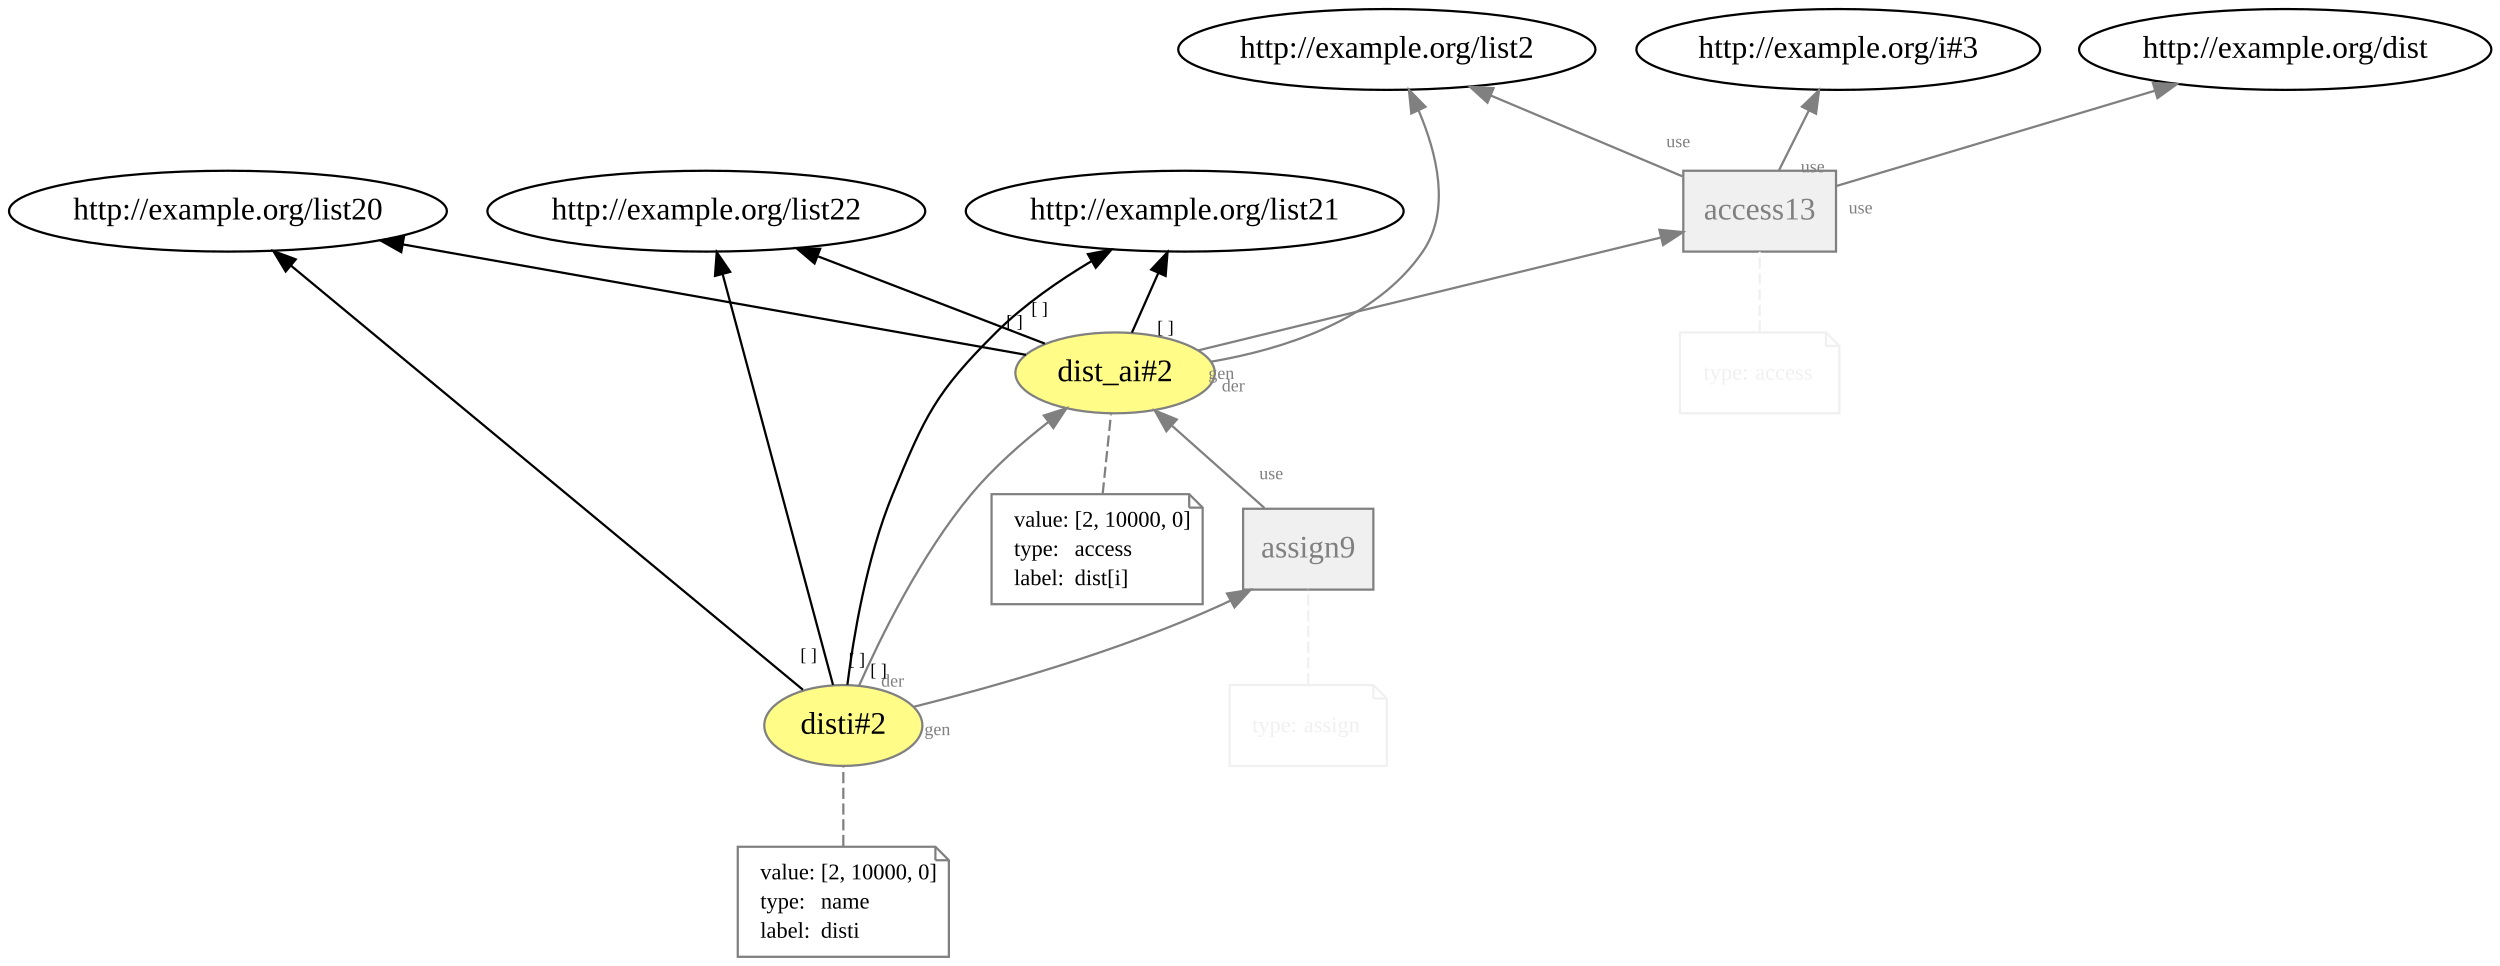
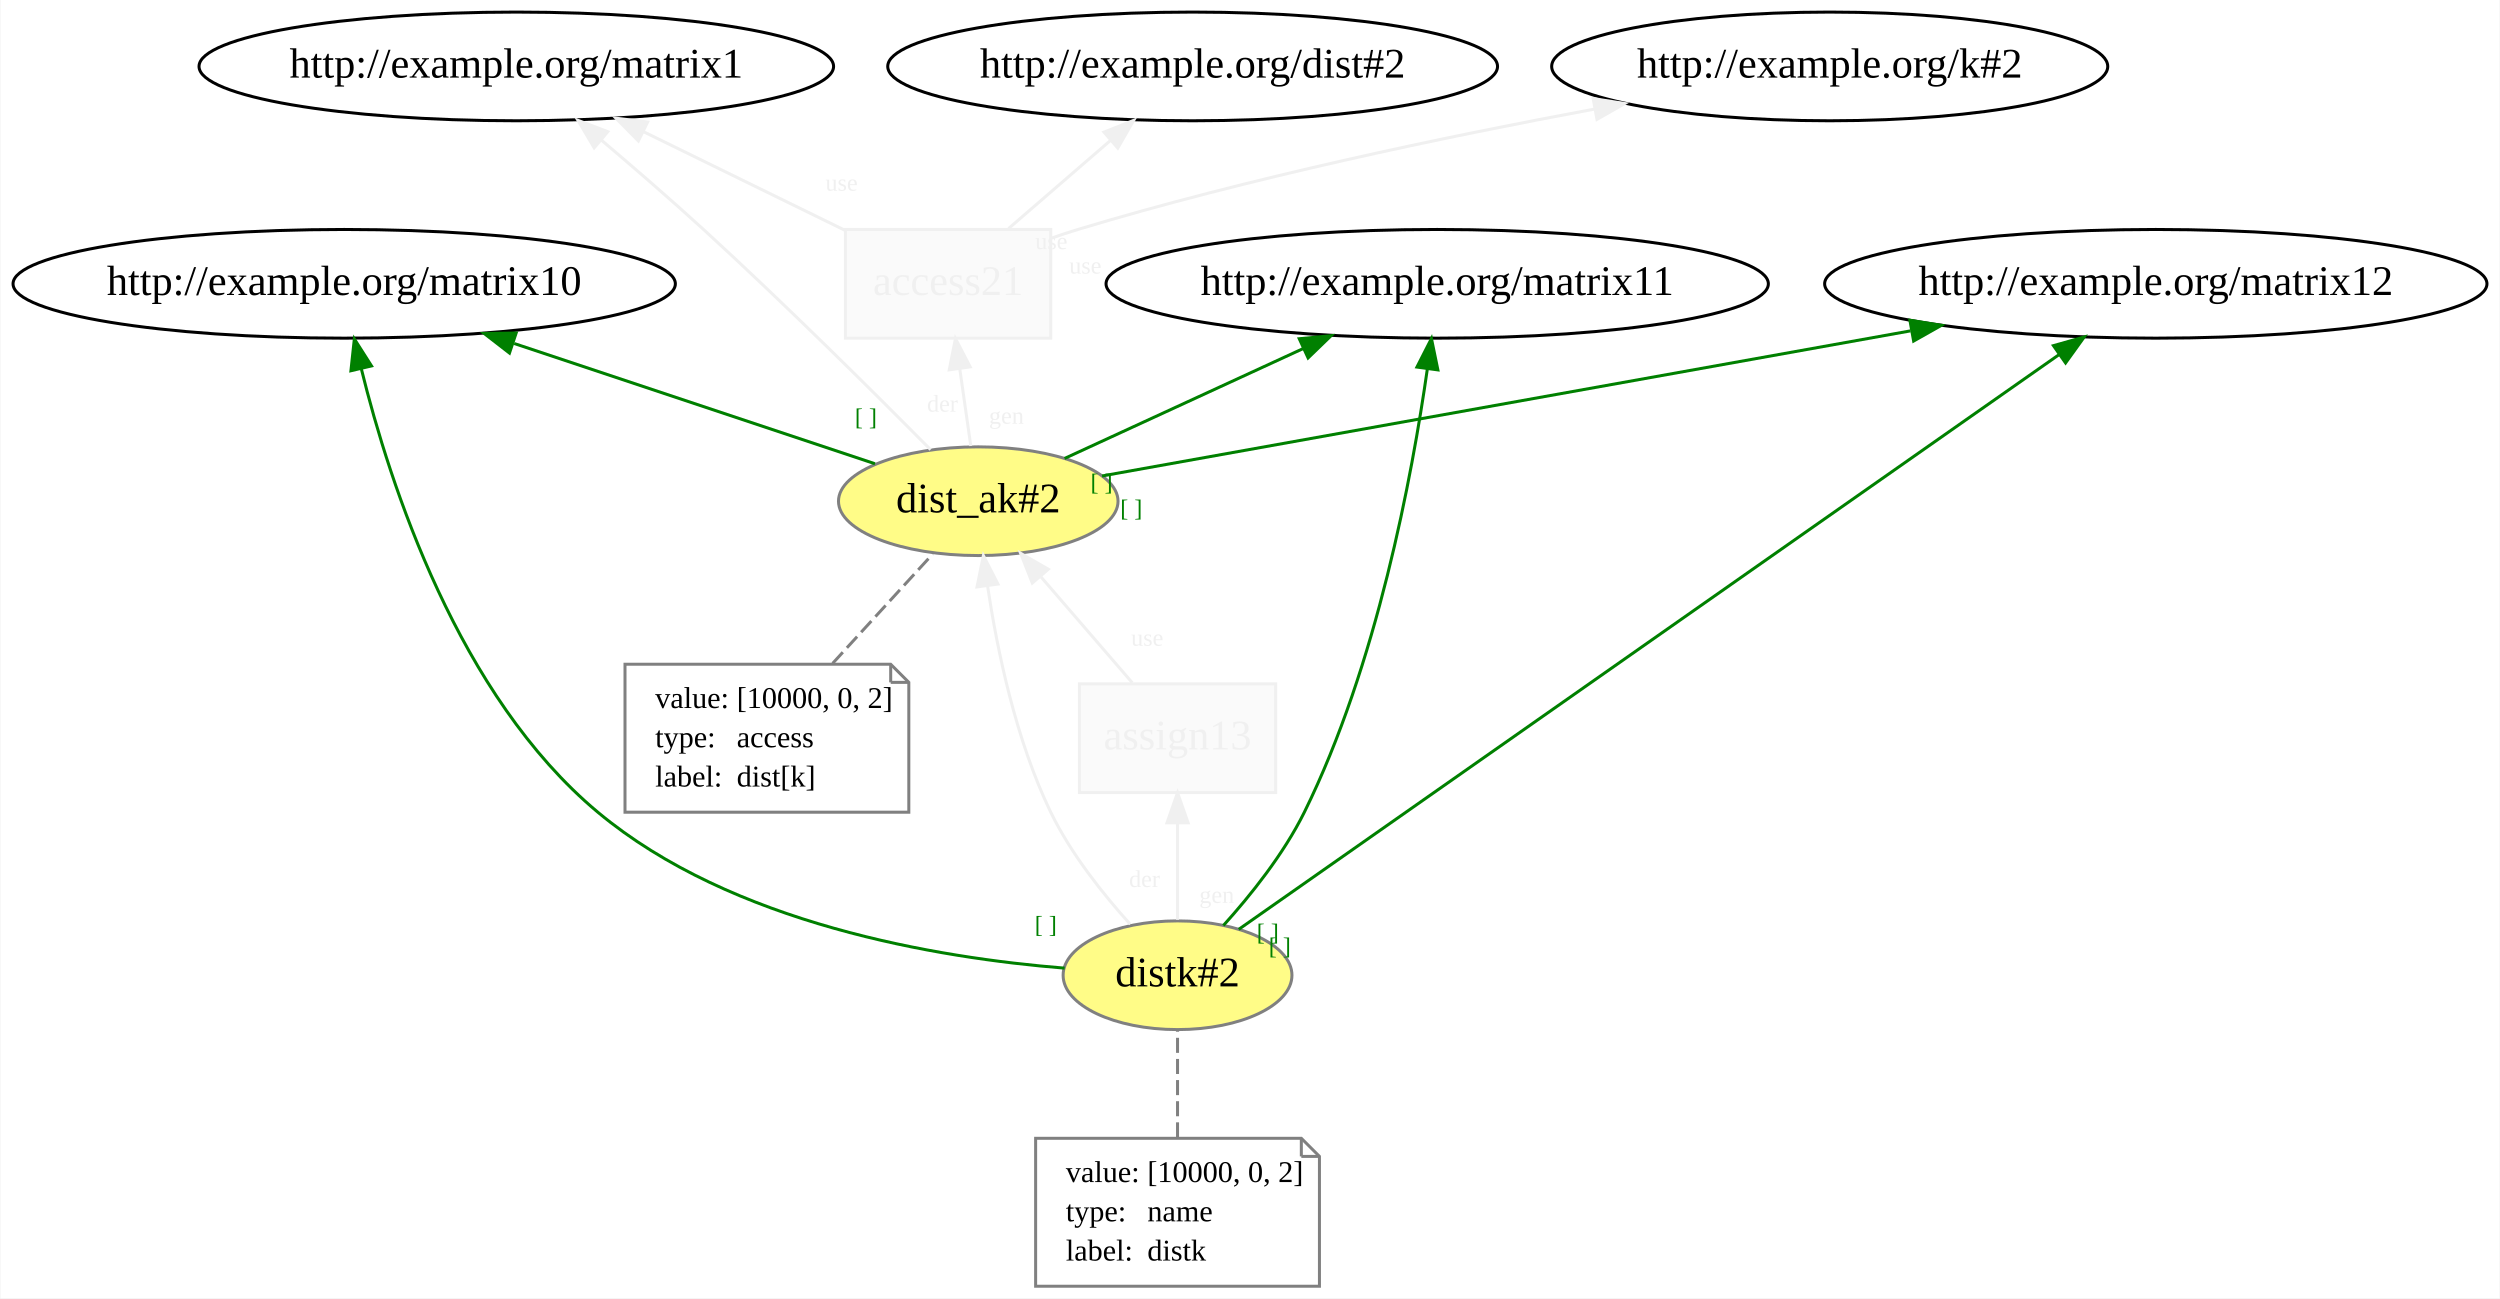
- <svg xmlns="http://www.w3.org/2000/svg" xmlns:xlink="http://www.w3.org/1999/xlink" width="1113pt" height="430pt" viewBox="0.00 0.00 1113.13 430.00">
+ <svg xmlns="http://www.w3.org/2000/svg" xmlns:xlink="http://www.w3.org/1999/xlink" width="828pt" height="430pt" viewBox="0.00 0.00 827.68 430.00">
  <g id="graph0" class="graph" transform="scale(1 1) rotate(0) translate(4 426)">
-     <polygon fill="white" stroke="none" points="-4,4 -4,-426 1109.13,-426 1109.13,4 -4,4" />
+     <polygon fill="white" stroke="none" points="-4,4 -4,-426 823.681,-426 823.681,4 -4,4" />
    <g id="node1" class="node">
      <g id="a_node1">
-         <a xlink:href="http://example.org/dist_ai#2" xlink:title="dist_ai#2">
-           <ellipse fill="#fffc87" stroke="#808080" cx="492.491" cy="-260" rx="44.393" ry="18" />
-           <text text-anchor="middle" x="492.491" y="-256.3" font-family="Times New Roman,serif" font-size="14.00">dist_ai#2</text>
+         <a xlink:href="http://example.org/dist_ak#2" xlink:title="dist_ak#2">
+           <ellipse fill="#fffc87" stroke="#808080" cx="319.84" cy="-260" rx="46.292" ry="18" />
+           <text text-anchor="middle" x="319.84" y="-256.3" font-family="Times New Roman,serif" font-size="14.00">dist_ak#2</text>
        </a>
      </g>
    </g>
    <g id="node3" class="node">
-       <ellipse fill="none" stroke="black" cx="97.491" cy="-332" rx="97.483" ry="18" />
-       <text text-anchor="middle" x="97.491" y="-328.3" font-family="Times New Roman,serif" font-size="14.00">http://example.org/list20</text>
+       <ellipse fill="none" stroke="black" cx="109.84" cy="-332" rx="109.681" ry="18" />
+       <text text-anchor="middle" x="109.84" y="-328.3" font-family="Times New Roman,serif" font-size="14.00">http://example.org/matrix10</text>
    </g>
    <g id="edge2" class="edge">
-       <path fill="none" stroke="black" d="M452.809,-268.032C388.138,-279.493 258.864,-302.402 175.364,-317.2" />
-       <polygon fill="black" stroke="black" points="174.651,-313.771 165.415,-318.963 175.873,-320.664 174.651,-313.771" />
-       <text text-anchor="middle" x="447.691" y="-280.232" font-family="Times New Roman,serif" font-size="8.00">[ ]</text>
+       <path fill="none" stroke="green" d="M285.633,-272.403C253.306,-283.178 204.222,-299.539 166.128,-312.237" />
+       <polygon fill="green" stroke="green" points="164.579,-309.064 156.199,-315.547 166.792,-315.705 164.579,-309.064" />
+       <text text-anchor="middle" x="282.626" y="-285.198" font-family="Times New Roman,serif" font-size="8.00" fill="green">[ ]</text>
    </g>
    <g id="node4" class="node">
-       <ellipse fill="none" stroke="black" cx="523.491" cy="-332" rx="97.483" ry="18" />
-       <text text-anchor="middle" x="523.491" y="-328.3" font-family="Times New Roman,serif" font-size="14.00">http://example.org/list21</text>
+       <ellipse fill="none" stroke="black" cx="471.84" cy="-332" rx="109.681" ry="18" />
+       <text text-anchor="middle" x="471.84" y="-328.3" font-family="Times New Roman,serif" font-size="14.00">http://example.org/matrix11</text>
    </g>
    <g id="edge3" class="edge">
-       <path fill="none" stroke="black" d="M499.996,-277.945C503.522,-285.909 507.809,-295.589 511.751,-304.49" />
-       <polygon fill="black" stroke="black" points="508.591,-305.998 515.841,-313.725 514.992,-303.164 508.591,-305.998" />
-       <text text-anchor="middle" x="514.91" y="-277.643" font-family="Times New Roman,serif" font-size="8.00">[ ]</text>
+       <path fill="none" stroke="green" d="M348.43,-274.166C370.718,-284.431 402.064,-298.866 427.586,-310.62" />
+       <polygon fill="green" stroke="green" points="426.151,-313.812 436.698,-314.816 429.079,-307.454 426.151,-313.812" />
+       <text text-anchor="middle" x="360.676" y="-263.604" font-family="Times New Roman,serif" font-size="8.00" fill="green">[ ]</text>
    </g>
    <g id="node5" class="node">
-       <ellipse fill="none" stroke="black" cx="310.491" cy="-332" rx="97.483" ry="18" />
-       <text text-anchor="middle" x="310.491" y="-328.3" font-family="Times New Roman,serif" font-size="14.00">http://example.org/list22</text>
+       <ellipse fill="none" stroke="black" cx="709.84" cy="-332" rx="109.681" ry="18" />
+       <text text-anchor="middle" x="709.84" y="-328.3" font-family="Times New Roman,serif" font-size="14.00">http://example.org/matrix12</text>
    </g>
    <g id="edge4" class="edge">
-       <path fill="none" stroke="black" d="M461.204,-273.033C433.481,-283.696 392.518,-299.451 360.293,-311.846" />
-       <polygon fill="black" stroke="black" points="358.674,-308.718 350.597,-315.575 361.186,-315.252 358.674,-308.718" />
-       <text text-anchor="middle" x="458.868" y="-285.95" font-family="Times New Roman,serif" font-size="8.00">[ ]</text>
+       <path fill="none" stroke="green" d="M360.84,-268.359C424.137,-279.72 546.871,-301.749 628.602,-316.419" />
+       <polygon fill="green" stroke="green" points="628.395,-319.938 638.856,-318.259 629.632,-313.048 628.395,-319.938" />
+       <text text-anchor="middle" x="370.517" y="-254.998" font-family="Times New Roman,serif" font-size="8.00" fill="green">[ ]</text>
    </g>
    <g id="node6" class="node">
      <g id="a_node6">
-         <a xlink:href="http://example.org/access13" xlink:title="access13">
-           <polygon fill="#f0f0f0" stroke="gray" points="813.491,-350 745.491,-350 745.491,-314 813.491,-314 813.491,-350" />
-           <text text-anchor="middle" x="779.491" y="-328.3" font-family="Times New Roman,serif" font-size="14.00" fill="gray">access13</text>
+         <a xlink:href="http://example.org/access21" xlink:title="access21">
+           <polygon fill="#fafafa" stroke="#f0f0f0" points="343.84,-350 275.84,-350 275.84,-314 343.84,-314 343.84,-350" />
+           <text text-anchor="middle" x="309.84" y="-328.3" font-family="Times New Roman,serif" font-size="14.00" fill="#f0f0f0">access21</text>
        </a>
      </g>
    </g>
-     <g id="edge8" class="edge">
-       <path fill="none" stroke="gray" d="M529.424,-270.008C582.158,-282.87 678.878,-306.46 735.329,-320.229" />
-       <polygon fill="gray" stroke="gray" points="734.837,-323.711 745.382,-322.681 736.496,-316.911 734.837,-323.711" />
-       <text text-anchor="middle" x="539.789" y="-257.265" font-family="Times New Roman,serif" font-size="8.00" fill="gray">gen</text>
+     <g id="edge7" class="edge">
+       <path fill="none" stroke="#f0f0f0" d="M317.368,-278.303C316.266,-286.017 314.942,-295.288 313.713,-303.888" />
+       <polygon fill="#f0f0f0" stroke="#f0f0f0" points="310.233,-303.501 312.284,-313.896 317.163,-304.491 310.233,-303.501" />
+       <text text-anchor="middle" x="329.168" y="-285.665" font-family="Times New Roman,serif" font-size="8.00" fill="#f0f0f0">gen</text>
+     </g>
+     <g id="node7" class="node">
+       <ellipse fill="none" stroke="black" cx="166.84" cy="-404" rx="105.082" ry="18" />
+       <text text-anchor="middle" x="166.84" y="-400.3" font-family="Times New Roman,serif" font-size="14.00">http://example.org/matrix1</text>
+     </g>
+     <g id="edge6" class="edge">
+       <path fill="none" stroke="#f0f0f0" d="M304.044,-277.086C286.137,-295.171 255.91,-325.243 228.84,-350 218.015,-359.9 205.798,-370.467 195.089,-379.539" />
+       <polygon fill="#f0f0f0" stroke="#f0f0f0" points="192.634,-377.03 187.241,-386.15 197.144,-382.384 192.634,-377.03" />
+       <text text-anchor="middle" x="307.978" y="-289.661" font-family="Times New Roman,serif" font-size="8.00" fill="#f0f0f0">der</text>
+     </g>
+     <g id="node2" class="node">
+       <polygon fill="none" stroke="gray" points="290.84,-206 202.84,-206 202.84,-157 296.84,-157 296.84,-200 290.84,-206" />
+       <polyline fill="none" stroke="gray" points="290.84,-206 290.84,-200 " />
+       <polyline fill="none" stroke="gray" points="296.84,-200 290.84,-200 " />
+       <text text-anchor="start" x="212.84" y="-191.5" font-family="Times New Roman,serif" font-size="10.00">value:</text>
+       <text text-anchor="start" x="239.84" y="-191.5" font-family="Times New Roman,serif" font-size="10.00">[10000, 0, 2]</text>
+       <text text-anchor="start" x="212.84" y="-178.5" font-family="Times New Roman,serif" font-size="10.00">type:</text>
+       <text text-anchor="start" x="239.84" y="-178.5" font-family="Times New Roman,serif" font-size="10.00">access</text>
+       <text text-anchor="start" x="212.84" y="-165.5" font-family="Times New Roman,serif" font-size="10.00">label:</text>
+       <text text-anchor="start" x="239.84" y="-165.5" font-family="Times New Roman,serif" font-size="10.00">dist[k]</text>
+     </g>
+     <g id="edge1" class="edge">
+       <path fill="none" stroke="gray" stroke-dasharray="5,2" d="M271.605,-206.286C282.361,-218.04 295.073,-231.932 304.746,-242.504" />
+     </g>
+     <g id="edge5" class="edge">
+       <path fill="none" stroke="#f0f0f0" d="M275.588,-349.767C255.579,-359.562 230.17,-372 208.945,-382.389" />
+       <polygon fill="#f0f0f0" stroke="#f0f0f0" points="207.271,-379.312 199.828,-386.852 210.349,-385.599 207.271,-379.312" />
+       <text text-anchor="middle" x="274.563" y="-362.832" font-family="Times New Roman,serif" font-size="8.00" fill="#f0f0f0">use</text>
    </g>
    <g id="node8" class="node">
-       <ellipse fill="none" stroke="black" cx="613.491" cy="-404" rx="92.883" ry="18" />
-       <text text-anchor="middle" x="613.491" y="-400.3" font-family="Times New Roman,serif" font-size="14.00">http://example.org/list2</text>
+       <ellipse fill="none" stroke="black" cx="390.84" cy="-404" rx="100.983" ry="18" />
+       <text text-anchor="middle" x="390.84" y="-400.3" font-family="Times New Roman,serif" font-size="14.00">http://example.org/dist#2</text>
    </g>
-     <g id="edge7" class="edge">
-       <path fill="none" stroke="gray" d="M535.306,-264.991C567.127,-270.456 608.514,-283.392 629.491,-314 642.113,-332.416 635.774,-357.836 627.645,-376.796" />
-       <polygon fill="gray" stroke="gray" points="624.384,-375.508 623.322,-386.05 630.726,-378.471 624.384,-375.508" />
-       <text text-anchor="middle" x="545.111" y="-251.74" font-family="Times New Roman,serif" font-size="8.00" fill="gray">der</text>
-     </g>
-     <g id="node2" class="node">
-       <polygon fill="none" stroke="gray" points="525.491,-206 437.491,-206 437.491,-157 531.491,-157 531.491,-200 525.491,-206" />
-       <polyline fill="none" stroke="gray" points="525.491,-206 525.491,-200 " />
-       <polyline fill="none" stroke="gray" points="531.491,-200 525.491,-200 " />
-       <text text-anchor="start" x="447.491" y="-191.5" font-family="Times New Roman,serif" font-size="10.00">value:</text>
-       <text text-anchor="start" x="474.491" y="-191.5" font-family="Times New Roman,serif" font-size="10.00">[2, 10000, 0]</text>
-       <text text-anchor="start" x="447.491" y="-178.5" font-family="Times New Roman,serif" font-size="10.00">type:</text>
-       <text text-anchor="start" x="474.491" y="-178.5" font-family="Times New Roman,serif" font-size="10.00">access</text>
-       <text text-anchor="start" x="447.491" y="-165.5" font-family="Times New Roman,serif" font-size="10.00">label:</text>
-       <text text-anchor="start" x="474.491" y="-165.5" font-family="Times New Roman,serif" font-size="10.00">dist[i]</text>
-     </g>
-     <g id="edge1" class="edge">
-       <path fill="none" stroke="gray" stroke-dasharray="5,2" d="M486.979,-206.286C488.171,-217.69 489.574,-231.105 490.666,-241.548" />
-     </g>
-     <g id="edge6" class="edge">
-       <path fill="none" stroke="gray" d="M745.096,-347.504C720.376,-357.928 686.774,-372.098 659.711,-383.51" />
-       <polygon fill="gray" stroke="gray" points="658.291,-380.31 650.437,-387.421 661.011,-386.76 658.291,-380.31" />
-       <text text-anchor="middle" x="743.233" y="-360.488" font-family="Times New Roman,serif" font-size="8.00" fill="gray">use</text>
+     <g id="edge8" class="edge">
+       <path fill="none" stroke="#f0f0f0" d="M329.863,-350.303C340.041,-359.1 352.562,-369.92 363.603,-379.462" />
+       <polygon fill="#f0f0f0" stroke="#f0f0f0" points="361.473,-382.247 371.328,-386.137 366.05,-376.95 361.473,-382.247" />
+       <text text-anchor="middle" x="344.031" y="-343.479" font-family="Times New Roman,serif" font-size="8.00" fill="#f0f0f0">use</text>
    </g>
    <g id="node9" class="node">
-       <ellipse fill="none" stroke="black" cx="1013.49" cy="-404" rx="91.784" ry="18" />
-       <text text-anchor="middle" x="1013.49" y="-400.3" font-family="Times New Roman,serif" font-size="14.00">http://example.org/dist</text>
+       <ellipse fill="none" stroke="black" cx="601.84" cy="-404" rx="92.084" ry="18" />
+       <text text-anchor="middle" x="601.84" y="-400.3" font-family="Times New Roman,serif" font-size="14.00">http://example.org/k#2</text>
    </g>
    <g id="edge9" class="edge">
-       <path fill="none" stroke="gray" d="M813.517,-343.179C850.638,-354.283 910.717,-372.256 955.347,-385.606" />
-       <polygon fill="gray" stroke="gray" points="954.608,-389.038 965.192,-388.551 956.614,-382.332 954.608,-389.038" />
-       <text text-anchor="middle" x="824.425" y="-330.983" font-family="Times New Roman,serif" font-size="8.00" fill="gray">use</text>
+       <path fill="none" stroke="#f0f0f0" d="M343.926,-347.07C346.919,-348.124 349.92,-349.119 352.84,-350 409.249,-367.024 474.434,-380.691 523.957,-389.879" />
+       <polygon fill="#f0f0f0" stroke="#f0f0f0" points="523.494,-393.353 533.961,-391.715 524.757,-386.468 523.494,-393.353" />
+       <text text-anchor="middle" x="355.297" y="-335.388" font-family="Times New Roman,serif" font-size="8.00" fill="#f0f0f0">use</text>
    </g>
    <g id="node10" class="node">
-       <ellipse fill="none" stroke="black" cx="814.491" cy="-404" rx="89.885" ry="18" />
-       <text text-anchor="middle" x="814.491" y="-400.3" font-family="Times New Roman,serif" font-size="14.00">http://example.org/i#3</text>
-     </g>
-     <g id="edge10" class="edge">
-       <path fill="none" stroke="gray" d="M788.143,-350.303C792.127,-358.272 796.942,-367.9 801.359,-376.736" />
-       <polygon fill="gray" stroke="gray" points="798.336,-378.517 805.939,-385.896 804.597,-375.386 798.336,-378.517" />
-       <text text-anchor="middle" x="803.116" y="-349.302" font-family="Times New Roman,serif" font-size="8.00" fill="gray">use</text>
-     </g>
-     <g id="node7" class="node">
-       <polygon fill="none" stroke="#f0f0f0" points="808.991,-278 743.991,-278 743.991,-242 814.991,-242 814.991,-272 808.991,-278" />
-       <polyline fill="none" stroke="#f0f0f0" points="808.991,-278 808.991,-272 " />
-       <polyline fill="none" stroke="#f0f0f0" points="814.991,-272 808.991,-272 " />
-       <text text-anchor="start" x="754.491" y="-257" font-family="Times New Roman,serif" font-size="10.00" fill="#f0f0f0">type:</text>
-       <text text-anchor="start" x="777.491" y="-257" font-family="Times New Roman,serif" font-size="10.00" fill="#f0f0f0">access</text>
-     </g>
-     <g id="edge5" class="edge">
-       <path fill="none" stroke="#f0f0f0" stroke-dasharray="5,2" d="M779.491,-278.303C779.491,-289.154 779.491,-303.083 779.491,-313.896" />
-     </g>
-     <g id="node11" class="node">
-       <g id="a_node11">
-         <a xlink:href="http://example.org/disti#2" xlink:title="disti#2">
-           <ellipse fill="#fffc87" stroke="#808080" cx="371.491" cy="-103" rx="35.194" ry="18" />
-           <text text-anchor="middle" x="371.491" y="-99.3" font-family="Times New Roman,serif" font-size="14.00">disti#2</text>
+       <g id="a_node10">
+         <a xlink:href="http://example.org/distk#2" xlink:title="distk#2">
+           <ellipse fill="#fffc87" stroke="#808080" cx="385.84" cy="-103" rx="37.894" ry="18" />
+           <text text-anchor="middle" x="385.84" y="-99.3" font-family="Times New Roman,serif" font-size="14.00">distk#2</text>
        </a>
      </g>
    </g>
-     <g id="edge17" class="edge">
-       <path fill="none" stroke="gray" d="M378.499,-120.709C387.899,-141.931 406.035,-179.031 428.491,-206 438.371,-217.865 451.176,-229.072 462.733,-238.098" />
-       <polygon fill="gray" stroke="gray" points="460.784,-241.013 470.868,-244.263 465.012,-235.434 460.784,-241.013" />
-       <text text-anchor="middle" x="393.425" y="-120.3" font-family="Times New Roman,serif" font-size="8.00" fill="gray">der</text>
+     <g id="edge15" class="edge">
+       <path fill="none" stroke="#f0f0f0" d="M370.163,-119.894C361.214,-129.808 350.487,-143.261 343.84,-157 332.25,-180.956 326.069,-210.839 322.9,-232.054" />
+       <polygon fill="#f0f0f0" stroke="#f0f0f0" points="319.428,-231.612 321.54,-241.994 326.363,-232.561 319.428,-231.612" />
+       <text text-anchor="middle" x="374.897" y="-132.228" font-family="Times New Roman,serif" font-size="8.00" fill="#f0f0f0">der</text>
+     </g>
+     <g id="edge11" class="edge">
+       <path fill="none" stroke="green" d="M348.438,-105.351C306.381,-108.726 238.187,-120.01 193.84,-157 147.69,-195.494 124.994,-265.328 115.528,-303.784" />
+       <polygon fill="green" stroke="green" points="112.067,-303.212 113.2,-313.746 118.883,-304.805 112.067,-303.212" />
+       <text text-anchor="middle" x="342.199" y="-117.092" font-family="Times New Roman,serif" font-size="8.00" fill="green">[ ]</text>
    </g>
    <g id="edge12" class="edge">
-       <path fill="none" stroke="black" d="M353.513,-118.894C306.874,-157.533 181.731,-261.21 125.513,-307.785" />
-       <polygon fill="black" stroke="black" points="123.204,-305.153 117.737,-314.227 127.67,-310.543 123.204,-305.153" />
-       <text text-anchor="middle" x="356.025" y="-131.782" font-family="Times New Roman,serif" font-size="8.00">[ ]</text>
+       <path fill="none" stroke="green" d="M401.024,-119.479C410.024,-129.449 420.976,-143.106 427.84,-157 451.856,-205.608 463.553,-268.523 468.581,-303.841" />
+       <polygon fill="green" stroke="green" points="465.129,-304.427 469.934,-313.869 472.066,-303.491 465.129,-304.427" />
+       <text text-anchor="middle" x="415.717" y="-114.559" font-family="Times New Roman,serif" font-size="8.00" fill="green">[ ]</text>
    </g>
    <g id="edge13" class="edge">
-       <path fill="none" stroke="black" d="M373.303,-121.158C375.914,-141.886 381.769,-177.522 393.491,-206 407.945,-241.115 412.564,-251.225 439.491,-278 451.845,-290.284 467.531,-301.127 481.995,-309.753" />
-       <polygon fill="black" stroke="black" points="480.39,-312.868 490.802,-314.831 483.887,-306.804 480.39,-312.868" />
-       <text text-anchor="middle" x="387.168" y="-124.98" font-family="Times New Roman,serif" font-size="8.00">[ ]</text>
+       <path fill="none" stroke="green" d="M406.108,-118.2C460.733,-156.471 611.358,-262.002 677.725,-308.5" />
+       <polygon fill="green" stroke="green" points="675.941,-311.523 686.139,-314.394 679.957,-305.79 675.941,-311.523" />
+       <text text-anchor="middle" x="419.704" y="-109.964" font-family="Times New Roman,serif" font-size="8.00" fill="green">[ ]</text>
    </g>
-     <g id="edge14" class="edge">
-       <path fill="none" stroke="black" d="M366.906,-121.062C356.397,-160.172 330.496,-256.558 317.777,-303.889" />
-       <polygon fill="black" stroke="black" points="314.345,-303.174 315.129,-313.74 321.105,-304.991 314.345,-303.174" />
-       <text text-anchor="middle" x="377.505" y="-129.776" font-family="Times New Roman,serif" font-size="8.00">[ ]</text>
-     </g>
-     <g id="node13" class="node">
-       <g id="a_node13">
-         <a xlink:href="http://example.org/assign9" xlink:title="assign9">
-           <polygon fill="#f0f0f0" stroke="gray" points="607.491,-199.5 549.491,-199.5 549.491,-163.5 607.491,-163.5 607.491,-199.5" />
-           <text text-anchor="middle" x="578.491" y="-177.8" font-family="Times New Roman,serif" font-size="14.00" fill="gray">assign9</text>
+     <g id="node12" class="node">
+       <g id="a_node12">
+         <a xlink:href="http://example.org/assign13" xlink:title="assign13">
+           <polygon fill="#fafafa" stroke="#f0f0f0" points="418.34,-199.5 353.34,-199.5 353.34,-163.5 418.34,-163.5 418.34,-199.5" />
+           <text text-anchor="middle" x="385.84" y="-177.8" font-family="Times New Roman,serif" font-size="14.00" fill="#f0f0f0">assign13</text>
        </a>
      </g>
    </g>
-     <g id="edge18" class="edge">
-       <path fill="none" stroke="gray" d="M402.882,-111.332C437.482,-119.983 494.35,-135.901 540.491,-157 541.642,-157.526 542.8,-158.081 543.961,-158.658" />
-       <polygon fill="gray" stroke="gray" points="542.339,-161.76 552.802,-163.43 545.664,-155.6 542.339,-161.76" />
-       <text text-anchor="middle" x="413.362" y="-98.7" font-family="Times New Roman,serif" font-size="8.00" fill="gray">gen</text>
+     <g id="edge16" class="edge">
+       <path fill="none" stroke="#f0f0f0" d="M385.84,-121.359C385.84,-130.815 385.84,-142.728 385.84,-153.38" />
+       <polygon fill="#f0f0f0" stroke="#f0f0f0" points="382.34,-153.473 385.84,-163.473 389.34,-153.473 382.34,-153.473" />
+       <text text-anchor="middle" x="398.831" y="-126.959" font-family="Times New Roman,serif" font-size="8.00" fill="#f0f0f0">gen</text>
    </g>
-     <g id="node12" class="node">
-       <polygon fill="none" stroke="gray" points="412.491,-49 324.491,-49 324.491,-0 418.491,-0 418.491,-43 412.491,-49" />
-       <polyline fill="none" stroke="gray" points="412.491,-49 412.491,-43 " />
-       <polyline fill="none" stroke="gray" points="418.491,-43 412.491,-43 " />
-       <text text-anchor="start" x="334.491" y="-34.5" font-family="Times New Roman,serif" font-size="10.00">value:</text>
-       <text text-anchor="start" x="361.491" y="-34.5" font-family="Times New Roman,serif" font-size="10.00">[2, 10000, 0]</text>
-       <text text-anchor="start" x="334.491" y="-21.5" font-family="Times New Roman,serif" font-size="10.00">type:</text>
-       <text text-anchor="start" x="361.491" y="-21.5" font-family="Times New Roman,serif" font-size="10.00">name</text>
-       <text text-anchor="start" x="334.491" y="-8.5" font-family="Times New Roman,serif" font-size="10.00">label:</text>
-       <text text-anchor="start" x="361.491" y="-8.5" font-family="Times New Roman,serif" font-size="10.00">disti</text>
+     <g id="node11" class="node">
+       <polygon fill="none" stroke="gray" points="426.84,-49 338.84,-49 338.84,-0 432.84,-0 432.84,-43 426.84,-49" />
+       <polyline fill="none" stroke="gray" points="426.84,-49 426.84,-43 " />
+       <polyline fill="none" stroke="gray" points="432.84,-43 426.84,-43 " />
+       <text text-anchor="start" x="348.84" y="-34.5" font-family="Times New Roman,serif" font-size="10.00">value:</text>
+       <text text-anchor="start" x="375.84" y="-34.5" font-family="Times New Roman,serif" font-size="10.00">[10000, 0, 2]</text>
+       <text text-anchor="start" x="348.84" y="-21.5" font-family="Times New Roman,serif" font-size="10.00">type:</text>
+       <text text-anchor="start" x="375.84" y="-21.5" font-family="Times New Roman,serif" font-size="10.00">name</text>
+       <text text-anchor="start" x="348.84" y="-8.5" font-family="Times New Roman,serif" font-size="10.00">label:</text>
+       <text text-anchor="start" x="375.84" y="-8.5" font-family="Times New Roman,serif" font-size="10.00">distk</text>
    </g>
-     <g id="edge11" class="edge">
-       <path fill="none" stroke="gray" stroke-dasharray="5,2" d="M371.491,-49.286C371.491,-60.69 371.491,-74.105 371.491,-84.548" />
+     <g id="edge10" class="edge">
+       <path fill="none" stroke="gray" stroke-dasharray="5,2" d="M385.84,-49.286C385.84,-60.69 385.84,-74.105 385.84,-84.548" />
    </g>
-     <g id="edge16" class="edge">
-       <path fill="none" stroke="gray" d="M558.977,-199.859C546.829,-210.665 531.074,-224.68 517.95,-236.354" />
-       <polygon fill="gray" stroke="gray" points="515.319,-234.009 510.174,-243.271 519.972,-239.24 515.319,-234.009" />
-       <text text-anchor="middle" x="562.007" y="-212.65" font-family="Times New Roman,serif" font-size="8.00" fill="gray">use</text>
-     </g>
-     <g id="node14" class="node">
-       <polygon fill="none" stroke="#f0f0f0" points="607.491,-121 543.491,-121 543.491,-85 613.491,-85 613.491,-115 607.491,-121" />
-       <polyline fill="none" stroke="#f0f0f0" points="607.491,-121 607.491,-115 " />
-       <polyline fill="none" stroke="#f0f0f0" points="613.491,-115 607.491,-115 " />
-       <text text-anchor="start" x="553.491" y="-100" font-family="Times New Roman,serif" font-size="10.00" fill="#f0f0f0">type:</text>
-       <text text-anchor="start" x="576.491" y="-100" font-family="Times New Roman,serif" font-size="10.00" fill="#f0f0f0">assign</text>
-     </g>
-     <g id="edge15" class="edge">
-       <path fill="none" stroke="#f0f0f0" stroke-dasharray="5,2" d="M578.491,-121.359C578.491,-133.967 578.491,-150.943 578.491,-163.473" />
+     <g id="edge14" class="edge">
+       <path fill="none" stroke="#f0f0f0" d="M370.864,-199.859C361.927,-210.217 350.447,-223.524 340.64,-234.891" />
+       <polygon fill="#f0f0f0" stroke="#f0f0f0" points="337.737,-232.898 333.855,-242.756 343.037,-237.471 337.737,-232.898" />
+       <text text-anchor="middle" x="375.8" y="-212.123" font-family="Times New Roman,serif" font-size="8.00" fill="#f0f0f0">use</text>
    </g>
  </g>
</svg>
